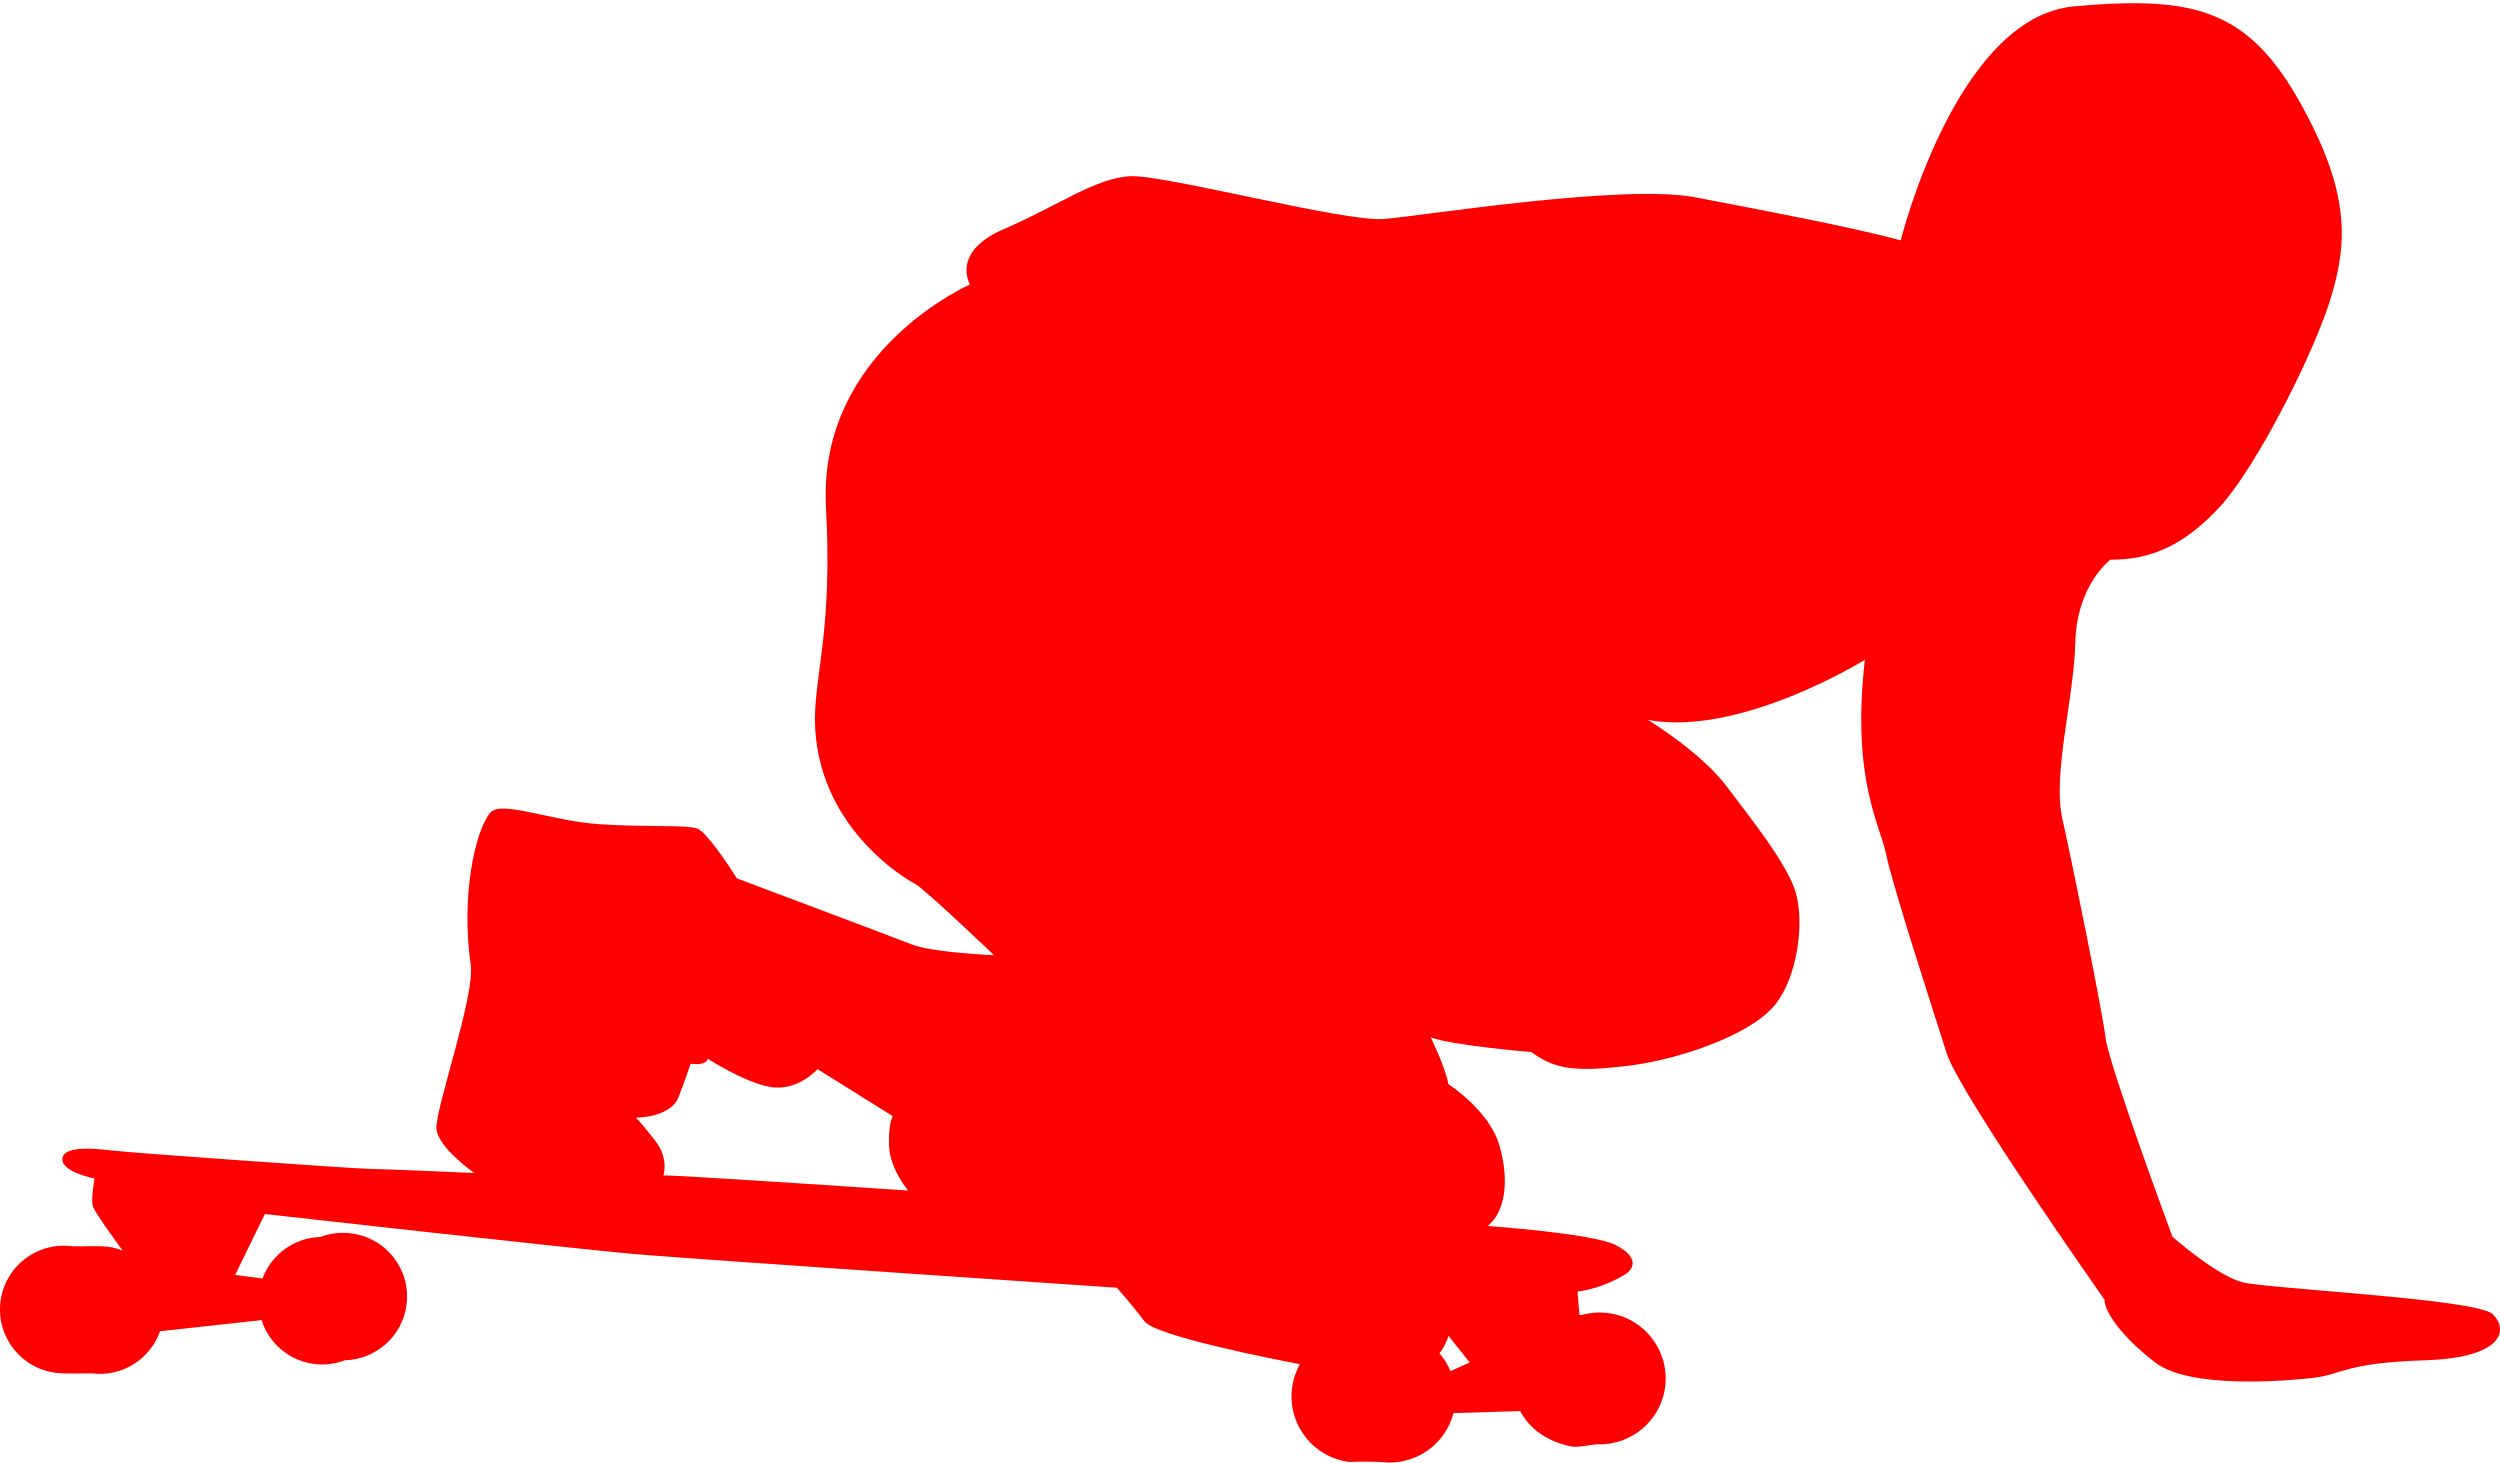
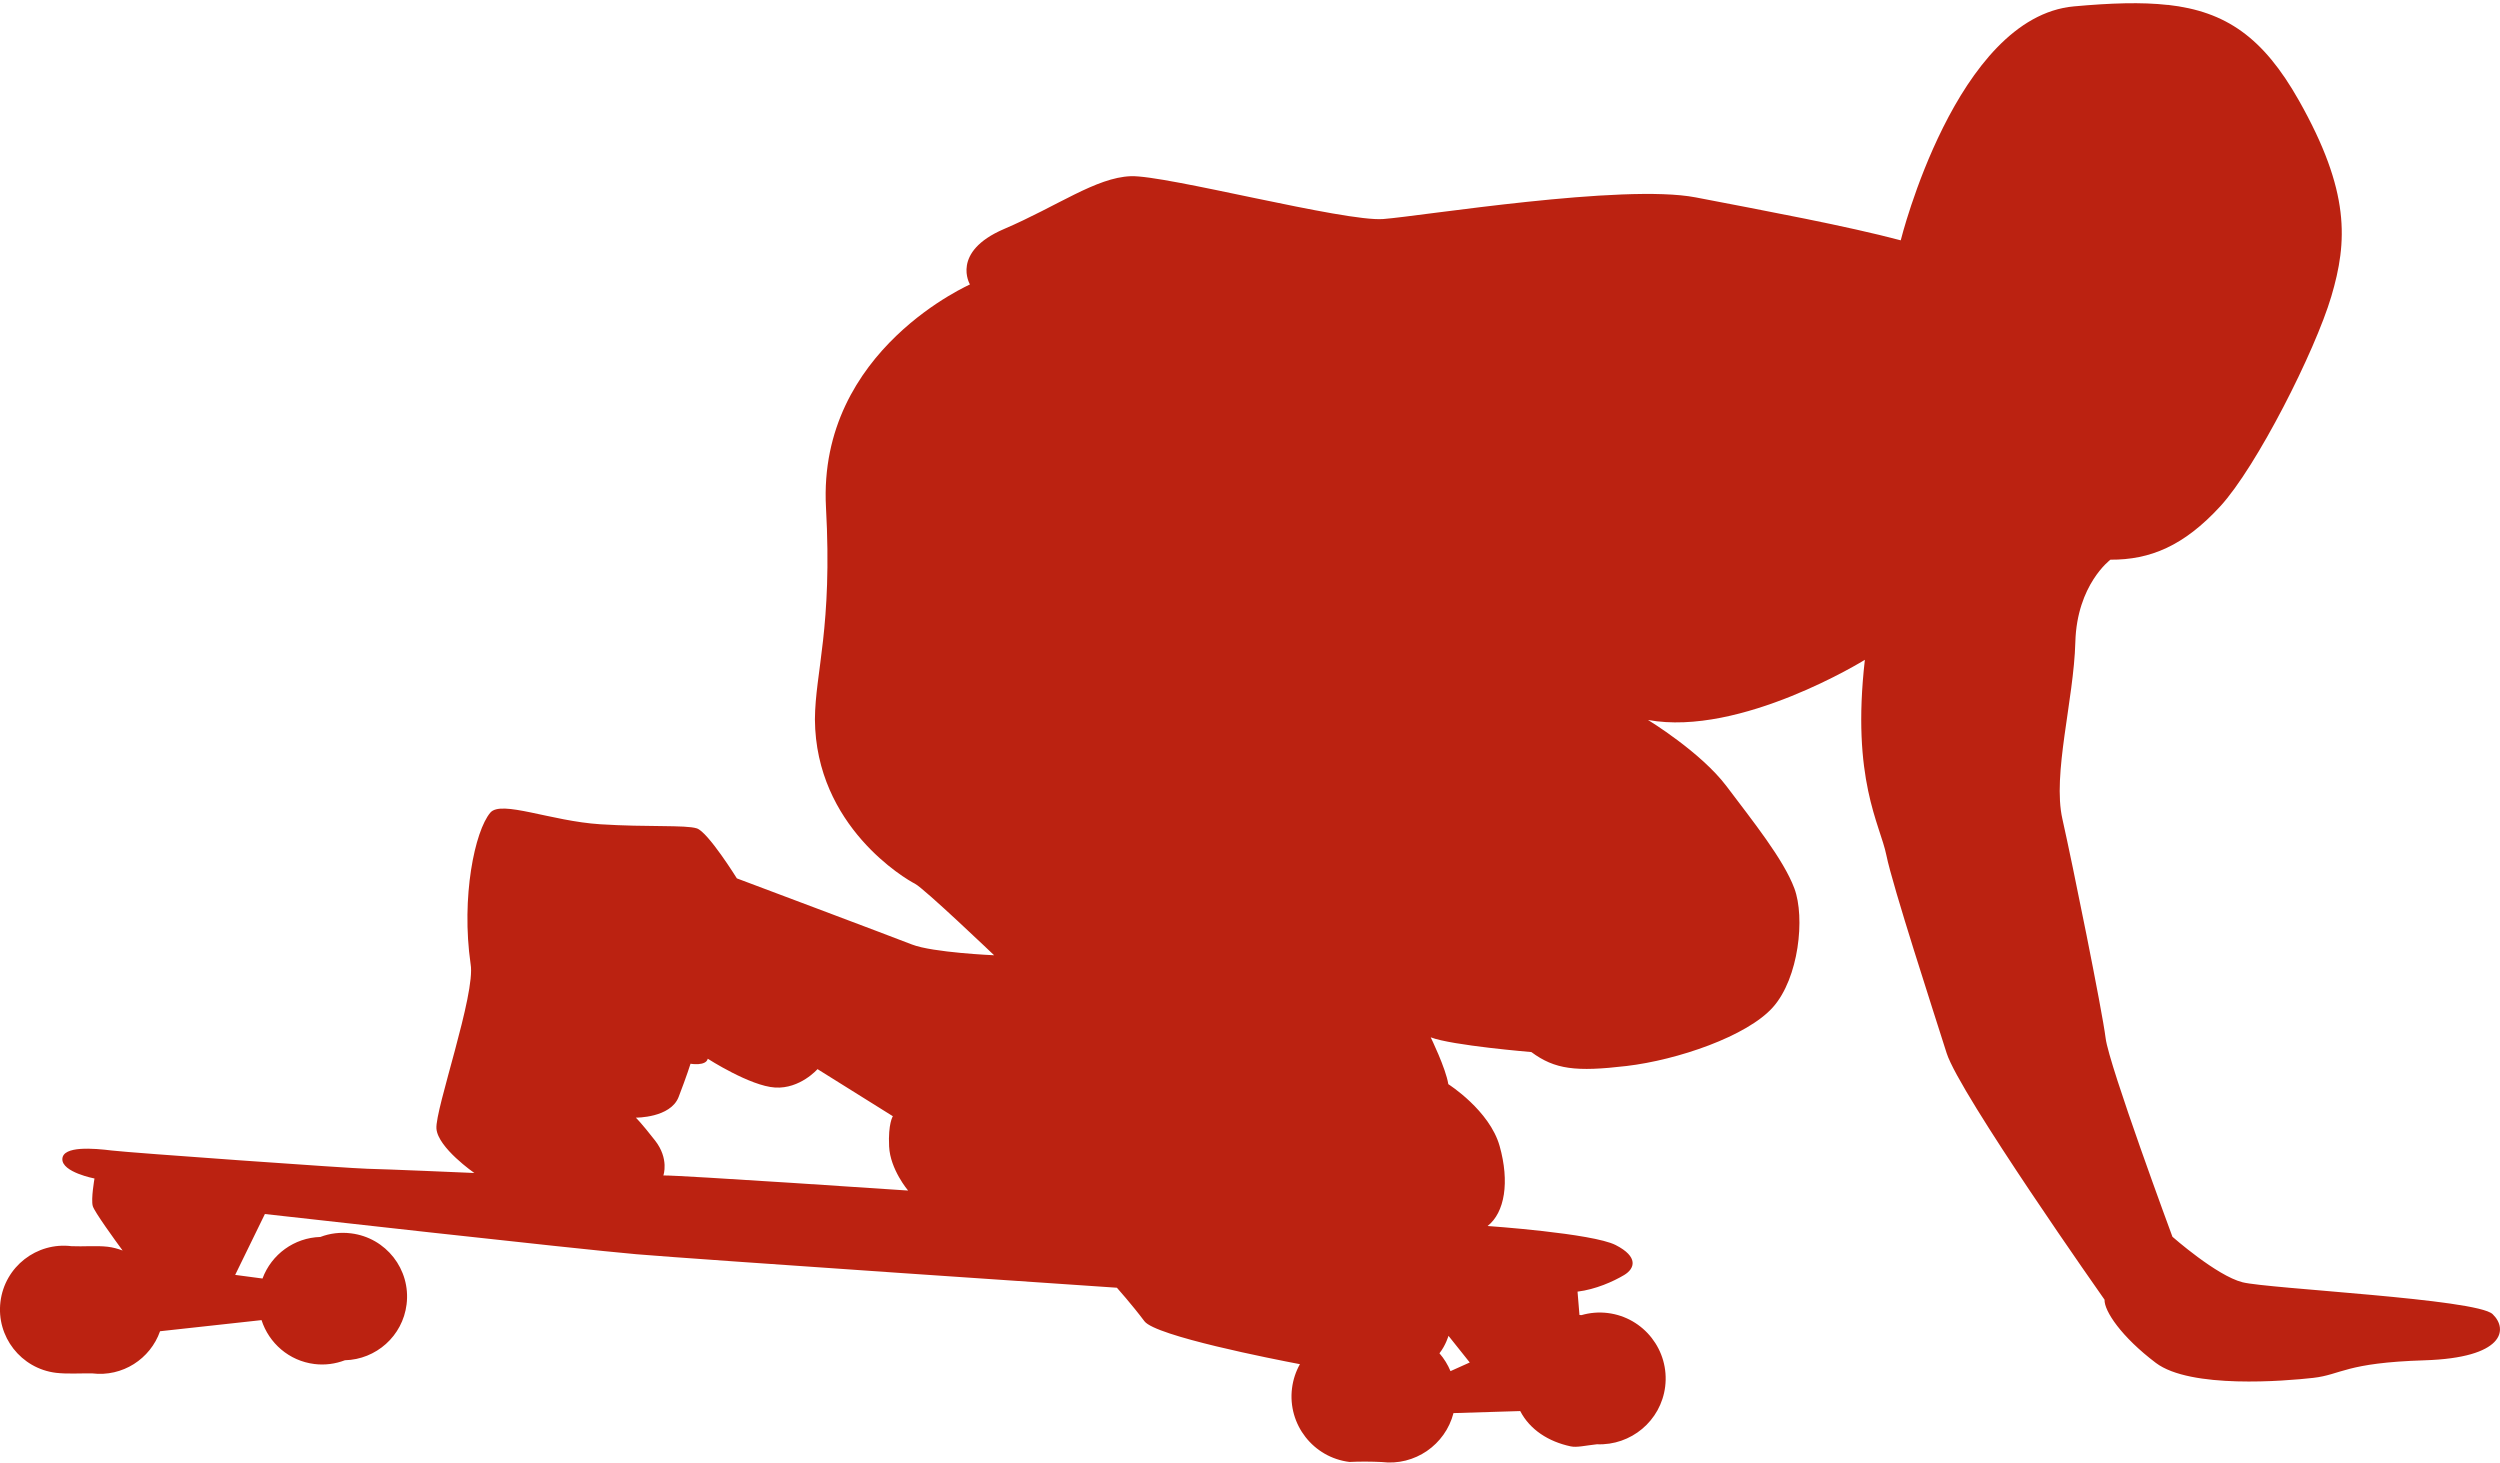
<svg xmlns="http://www.w3.org/2000/svg" id="svg3055" version="1.1" width="200" height="117">
  <defs id="defs3059" />
-   <path style="fill:#ff0000" d="m 173.433,0.39 c 4.645,0.523 7.621,2.598 10.467,7.627 4.139,7.315 3.901,11.319 2.605,15.696 -1.296,4.377 -5.974,13.625 -8.885,16.794 -2.911,3.17 -5.615,4.286 -8.785,4.268 0,0 -2.685,1.985 -2.808,6.604 -0.124,4.619 -1.843,10.561 -1.036,14.136 0.807,3.575 3.192,15.365 3.459,17.537 0.267,2.172 5.345,15.889 5.345,15.889 0,0 3.534,3.119 5.608,3.641 2.074,0.523 18.732,1.322 20.006,2.549 1.275,1.226 0.91,3.495 -5.442,3.693 -6.351,0.198 -6.651,1.149 -8.91,1.406 -2.259,0.256 -9.829,0.887 -12.589,-1.198 -2.757,-2.083 -4.141,-4.158 -4.104,-5.056 0,0 -11.607,-16.481 -12.633,-19.727 -1.026,-3.245 -4.324,-13.367 -4.822,-15.835 -0.498,-2.467 -2.812,-6.05 -1.72,-15.629 0,0 -9.943,6.17 -17.35,4.812 0,0 4.228,2.566 6.295,5.316 2.067,2.75 4.544,5.822 5.415,8.158 0.871,2.335 0.358,7.173 -1.711,9.503 -2.069,2.329 -7.648,4.227 -11.717,4.706 -4.069,0.479 -5.734,0.275 -7.613,-1.115 0,0 -6.35,-0.524 -8.051,-1.179 0,0 1.208,2.475 1.408,3.747 0,0 3.3,2.091 4.106,4.952 0.806,2.862 0.416,5.317 -0.965,6.395 0,0 8.398,0.582 10.243,1.522 1.845,0.94 1.546,1.883 0.681,2.401 -0.866,0.517 -2.279,1.15 -3.727,1.328 l 0.154,1.868 c 0.055,6.6e-4 0.11,0.008 0.165,0.01 0.662,-0.191 1.371,-0.257 2.098,-0.167 2.89,0.356 4.95,2.995 4.594,5.885 -0.339,2.748 -2.743,4.731 -5.462,4.615 -0.961,0.106 -1.601,0.273 -2.098,0.167 -1.77,-0.377 -3.263,-1.33 -4.036,-2.824 l -5.339,0.163 c -0.651,2.527 -3.09,4.242 -5.749,3.914 -0.793,-0.041 -1.777,-0.047 -2.576,-0.006 -2.89,-0.356 -4.95,-2.995 -4.594,-5.885 0.087,-0.703 0.307,-1.356 0.634,-1.937 -2.132,-0.407 -11.551,-2.252 -12.438,-3.434 -0.995,-1.326 -2.204,-2.682 -2.204,-2.682 0,0 -33.712,-2.276 -38.43,-2.679 -4.718,-0.403 -29.731,-3.217 -29.731,-3.217 l -2.377,4.87 2.187,0.29 c 0.715,-1.933 2.542,-3.267 4.628,-3.325 0.757,-0.292 1.595,-0.396 2.456,-0.289 2.797,0.345 4.787,2.883 4.442,5.68 -0.313,2.543 -2.448,4.412 -4.935,4.472 -0.752,0.287 -1.582,0.408 -2.437,0.302 -2.038,-0.251 -3.642,-1.679 -4.232,-3.513 l -8.119,0.89 c -0.777,2.214 -3.009,3.67 -5.433,3.372 -1.005,-0.01 -2.001,0.058 -2.893,-0.045 -2.797,-0.345 -4.786,-2.893 -4.441,-5.69 0.345,-2.797 2.893,-4.786 5.69,-4.441 0.912,0.043 2.001,-0.058 2.893,0.045 0.417,0.051 0.813,0.16 1.189,0.302 -0.616,-0.839 -2.261,-3.103 -2.387,-3.556 -0.155,-0.554 0.137,-2.206 0.137,-2.206 0,0 -2.613,-0.499 -2.571,-1.563 0.042,-1.064 2.51,-0.854 3.958,-0.676 1.448,0.178 19.207,1.441 20.452,1.461 1.245,0.02 8.55,0.337 8.55,0.337 0,0 -2.91,-2.012 -3.033,-3.542 -0.123,-1.53 3.155,-10.8 2.734,-13.168 -0.771,-5.369 0.336,-10.65 1.576,-12.116 0.871,-1.03 4.847,0.678 8.799,0.929 3.758,0.24 6.82,0.039 7.72,0.328 0.9,0.289 3.205,4 3.205,4 0,0 12.349,4.64 14.007,5.289 1.658,0.65 6.574,0.862 6.574,0.862 0,0 -5.624,-5.371 -6.338,-5.726 -0.714,-0.355 -7.943,-4.572 -7.999,-13.151 0.026,-3.795 1.411,-7.345 0.885,-16.96 -0.675,-12.691 11.819,-17.931 11.516,-17.831 0,0 -1.553,-2.598 2.728,-4.432 4.281,-1.834 7.365,-4.122 10.141,-4.225 2.775,-0.104 17.106,3.667 20.21,3.426 3.104,-0.241 19.192,-2.846 24.98,-1.731 5.789,1.114 12.069,2.285 16.406,3.435 0,0 4.428,-17.862 13.859,-18.716 2.947,-0.267 5.403,-0.351 7.515,-0.113 z M 65.401,85.53 c 0,0 -1.39,1.593 -3.392,1.473 -2.001,-0.121 -5.388,-2.305 -5.388,-2.305 -0.139,0.613 -1.379,0.401 -1.379,0.401 0,0 -0.302,0.972 -0.951,2.657 -0.649,1.684 -3.425,1.656 -3.425,1.656 0,0 0.398,0.367 1.54,1.831 1.143,1.464 0.663,2.793 0.663,2.793 1.326,-0.026 19.579,1.208 19.579,1.208 0,0 -1.431,-1.684 -1.519,-3.522 -0.089,-1.838 0.299,-2.425 0.299,-2.425 z m 50.478,21.336 c 0,0 -0.219,0.759 -0.723,1.397 0.369,0.424 0.665,0.906 0.884,1.428 l 1.54,-0.693 z" id="path3065" />
+   <path style="fill:#bb2211;fill-opacity:1" d="m 173.433,0.39 c 4.645,0.523 7.621,2.598 10.467,7.627 4.139,7.315 3.901,11.319 2.605,15.696 -1.296,4.377 -5.974,13.625 -8.885,16.794 -2.911,3.17 -5.615,4.286 -8.785,4.268 0,0 -2.685,1.985 -2.808,6.604 -0.124,4.619 -1.843,10.561 -1.036,14.136 0.807,3.575 3.192,15.365 3.459,17.537 0.267,2.172 5.345,15.889 5.345,15.889 0,0 3.534,3.119 5.608,3.641 2.074,0.523 18.732,1.322 20.006,2.549 1.275,1.226 0.91,3.495 -5.442,3.693 -6.351,0.198 -6.651,1.149 -8.91,1.406 -2.259,0.256 -9.829,0.887 -12.589,-1.198 -2.757,-2.083 -4.141,-4.158 -4.104,-5.056 0,0 -11.607,-16.481 -12.633,-19.727 -1.026,-3.245 -4.324,-13.367 -4.822,-15.835 -0.498,-2.467 -2.812,-6.05 -1.72,-15.629 0,0 -9.943,6.17 -17.35,4.812 0,0 4.228,2.566 6.295,5.316 2.067,2.75 4.544,5.822 5.415,8.158 0.871,2.335 0.358,7.173 -1.711,9.503 -2.069,2.329 -7.648,4.227 -11.717,4.706 -4.069,0.479 -5.734,0.275 -7.613,-1.115 0,0 -6.35,-0.524 -8.051,-1.179 0,0 1.208,2.475 1.408,3.747 0,0 3.3,2.091 4.106,4.952 0.806,2.862 0.416,5.317 -0.965,6.395 0,0 8.398,0.582 10.243,1.522 1.845,0.94 1.546,1.883 0.681,2.401 -0.866,0.517 -2.279,1.15 -3.727,1.328 l 0.154,1.868 c 0.055,6.6e-4 0.11,0.008 0.165,0.01 0.662,-0.191 1.371,-0.257 2.098,-0.167 2.89,0.356 4.95,2.995 4.594,5.885 -0.339,2.748 -2.743,4.731 -5.462,4.615 -0.961,0.106 -1.601,0.273 -2.098,0.167 -1.77,-0.377 -3.263,-1.33 -4.036,-2.824 l -5.339,0.163 c -0.651,2.527 -3.09,4.242 -5.749,3.914 -0.793,-0.041 -1.777,-0.047 -2.576,-0.006 -2.89,-0.356 -4.95,-2.995 -4.594,-5.885 0.087,-0.703 0.307,-1.356 0.634,-1.937 -2.132,-0.407 -11.551,-2.252 -12.438,-3.434 -0.995,-1.326 -2.204,-2.682 -2.204,-2.682 0,0 -33.712,-2.276 -38.43,-2.679 -4.718,-0.403 -29.731,-3.217 -29.731,-3.217 l -2.377,4.87 2.187,0.29 c 0.715,-1.933 2.542,-3.267 4.628,-3.325 0.757,-0.292 1.595,-0.396 2.456,-0.289 2.797,0.345 4.787,2.883 4.442,5.68 -0.313,2.543 -2.448,4.412 -4.935,4.472 -0.752,0.287 -1.582,0.408 -2.437,0.302 -2.038,-0.251 -3.642,-1.679 -4.232,-3.513 l -8.119,0.89 c -0.777,2.214 -3.009,3.67 -5.433,3.372 -1.005,-0.01 -2.001,0.058 -2.893,-0.045 -2.797,-0.345 -4.786,-2.893 -4.441,-5.69 0.345,-2.797 2.893,-4.786 5.69,-4.441 0.912,0.043 2.001,-0.058 2.893,0.045 0.417,0.051 0.813,0.16 1.189,0.302 -0.616,-0.839 -2.261,-3.103 -2.387,-3.556 -0.155,-0.554 0.137,-2.206 0.137,-2.206 0,0 -2.613,-0.499 -2.571,-1.563 0.042,-1.064 2.51,-0.854 3.958,-0.676 1.448,0.178 19.207,1.441 20.452,1.461 1.245,0.02 8.55,0.337 8.55,0.337 0,0 -2.91,-2.012 -3.033,-3.542 -0.123,-1.53 3.155,-10.8 2.734,-13.168 -0.771,-5.369 0.336,-10.65 1.576,-12.116 0.871,-1.03 4.847,0.678 8.799,0.929 3.758,0.24 6.82,0.039 7.72,0.328 0.9,0.289 3.205,4 3.205,4 0,0 12.349,4.64 14.007,5.289 1.658,0.65 6.574,0.862 6.574,0.862 0,0 -5.624,-5.371 -6.338,-5.726 -0.714,-0.355 -7.943,-4.572 -7.999,-13.151 0.026,-3.795 1.411,-7.345 0.885,-16.96 -0.675,-12.691 11.819,-17.931 11.516,-17.831 0,0 -1.553,-2.598 2.728,-4.432 4.281,-1.834 7.365,-4.122 10.141,-4.225 2.775,-0.104 17.106,3.667 20.21,3.426 3.104,-0.241 19.192,-2.846 24.98,-1.731 5.789,1.114 12.069,2.285 16.406,3.435 0,0 4.428,-17.862 13.859,-18.716 2.947,-0.267 5.403,-0.351 7.515,-0.113 z M 65.401,85.53 c 0,0 -1.39,1.593 -3.392,1.473 -2.001,-0.121 -5.388,-2.305 -5.388,-2.305 -0.139,0.613 -1.379,0.401 -1.379,0.401 0,0 -0.302,0.972 -0.951,2.657 -0.649,1.684 -3.425,1.656 -3.425,1.656 0,0 0.398,0.367 1.54,1.831 1.143,1.464 0.663,2.793 0.663,2.793 1.326,-0.026 19.579,1.208 19.579,1.208 0,0 -1.431,-1.684 -1.519,-3.522 -0.089,-1.838 0.299,-2.425 0.299,-2.425 z m 50.478,21.336 c 0,0 -0.219,0.759 -0.723,1.397 0.369,0.424 0.665,0.906 0.884,1.428 l 1.54,-0.693 z" id="path3065" />
</svg>
